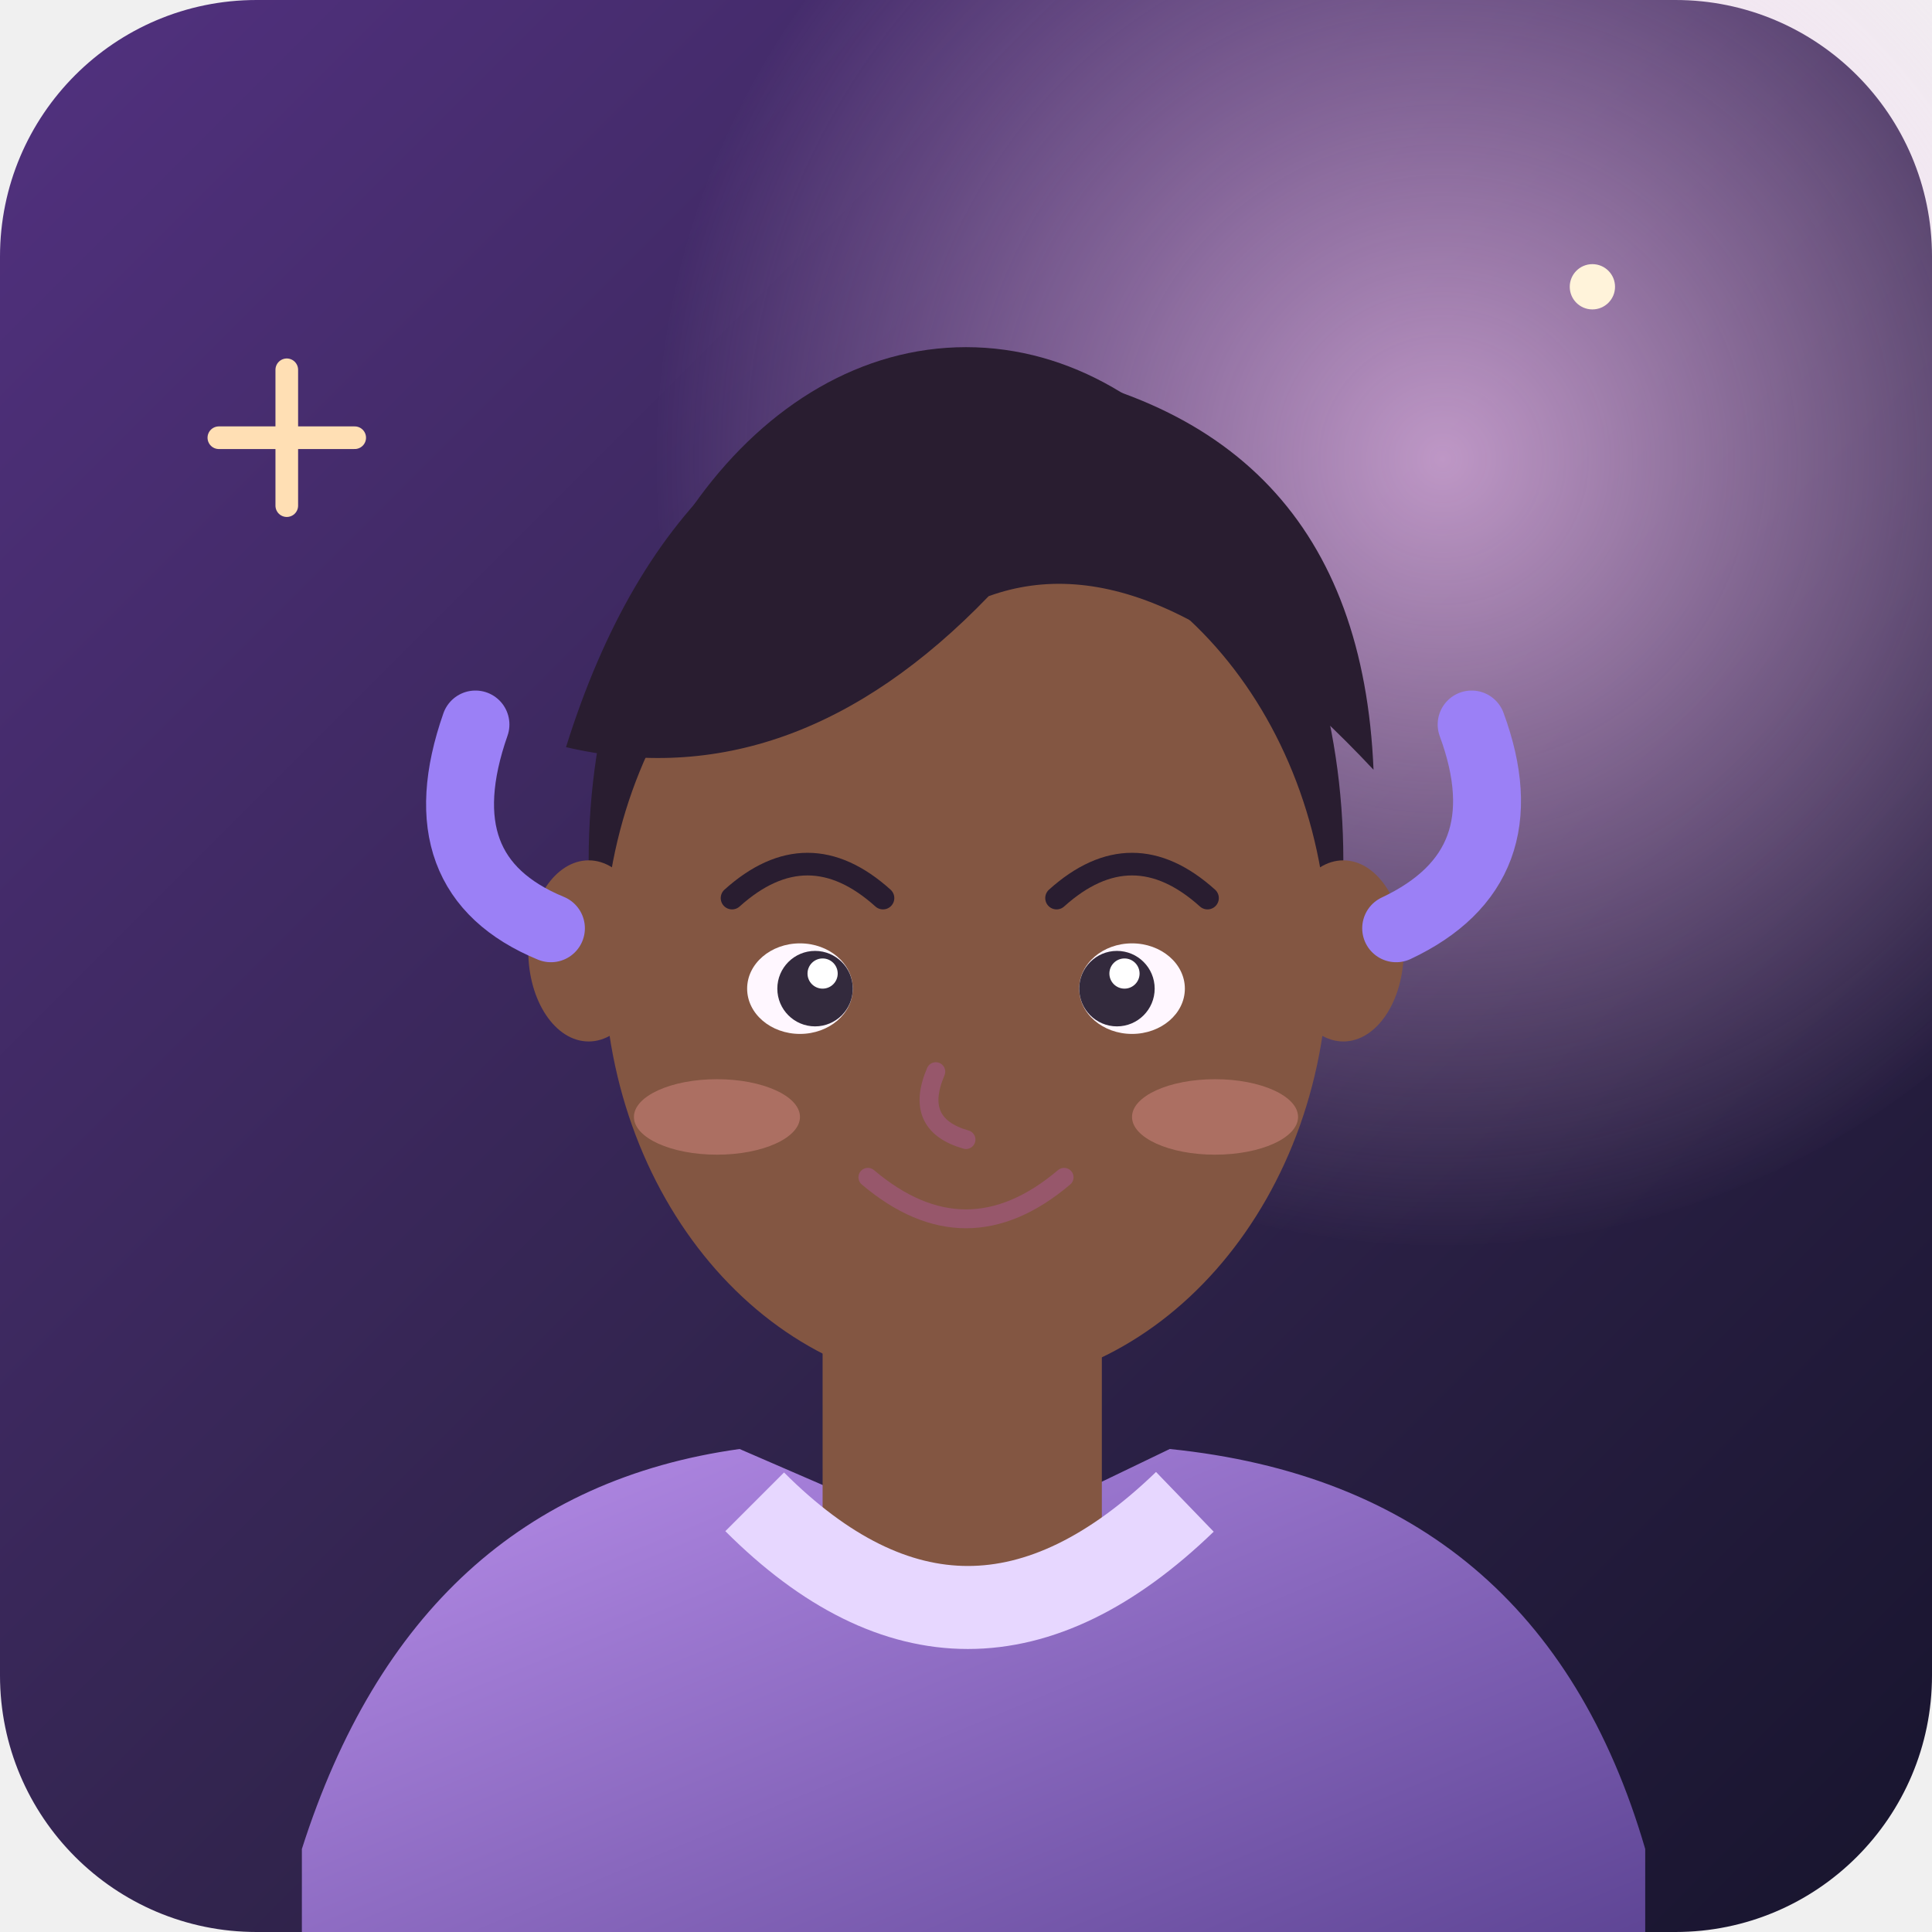
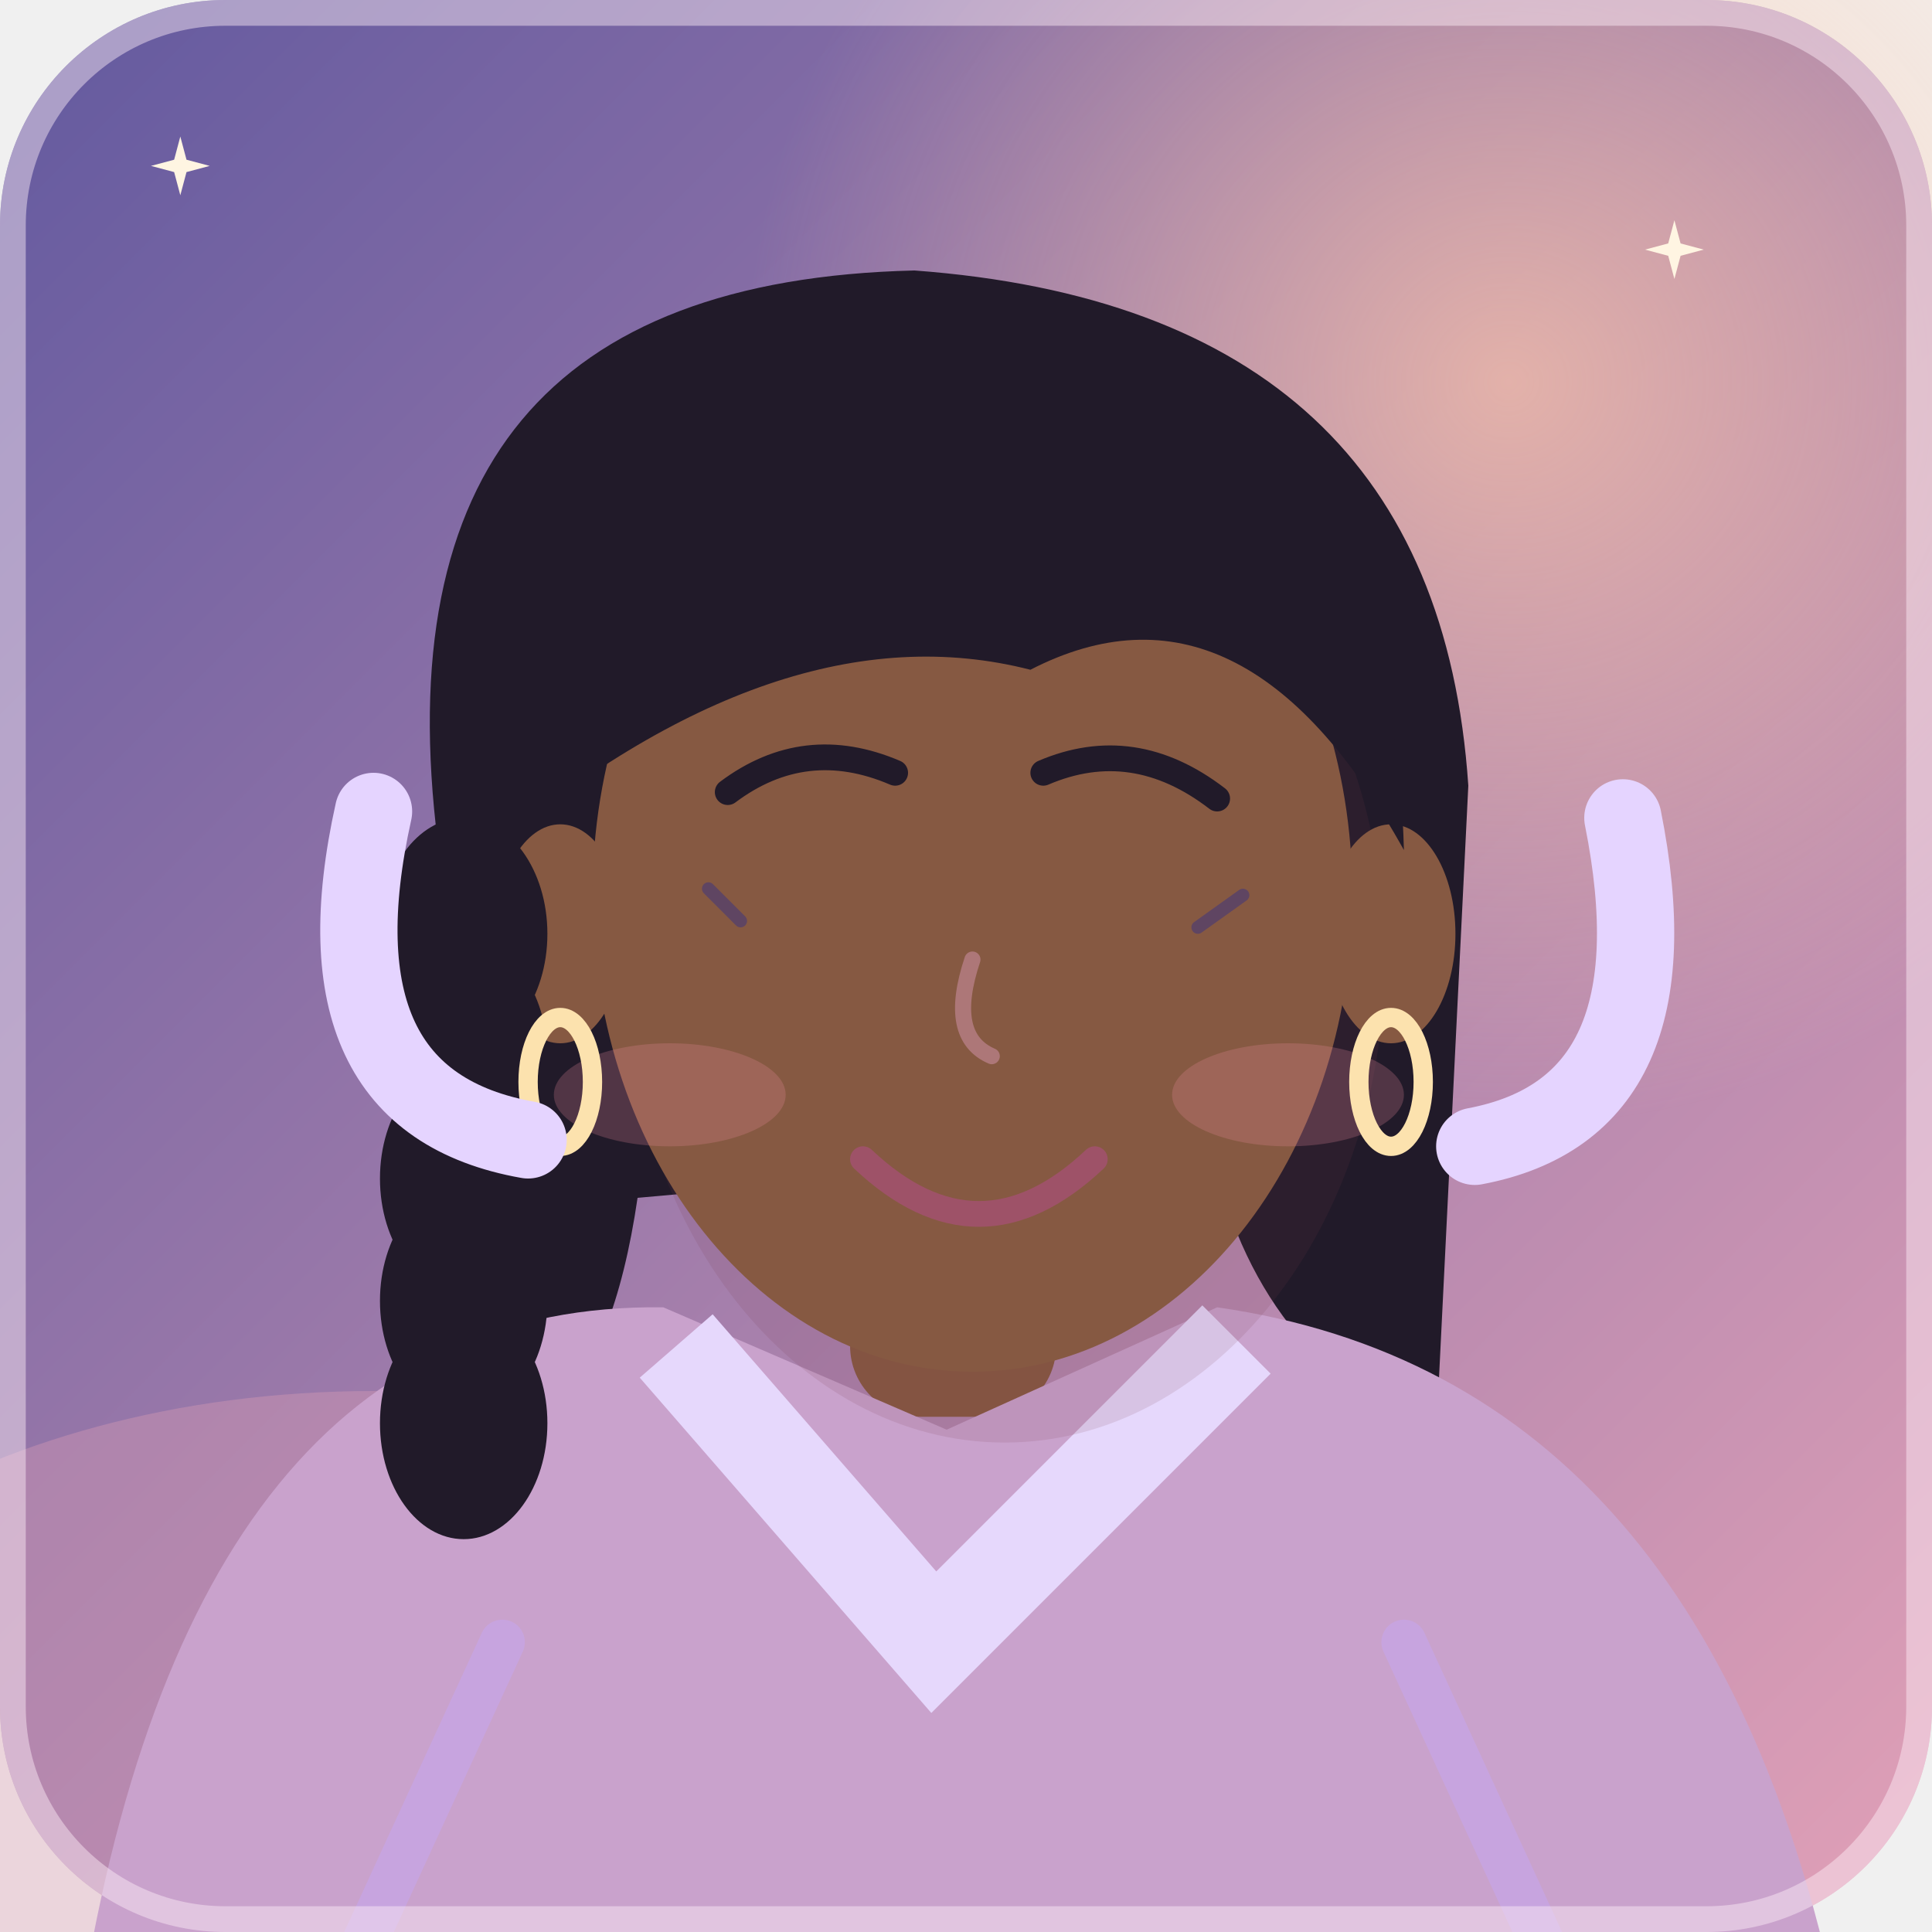
- <svg xmlns="http://www.w3.org/2000/svg" width="256" height="256" viewBox="0 0 256 256">
+ <svg xmlns="http://www.w3.org/2000/svg" width="300" height="300" viewBox="0 0 300 300" role="img" aria-label="teen avatar portrait">
  <defs>
-     <linearGradient id="night" x1="0" y1="0" x2="1" y2="1">
-       <stop stop-color="#523180" />
-       <stop offset=".55" stop-color="#31244d" />
-       <stop offset="1" stop-color="#17142d" />
+     <linearGradient id="background" x1="0" y1="0" x2="1" y2="1">
+       <stop stop-color="#62599f" />
+       <stop offset="1" stop-color="#e2a1b7" />
    </linearGradient>
-     <linearGradient id="rose" x1="0" y1="0" x2="1" y2="1">
-       <stop stop-color="#ffd9b6" />
-       <stop offset="1" stop-color="#f1b9e1" />
+     <radialGradient id="aura">
+       <stop stop-color="#ffc8a9" stop-opacity=".7" />
+       <stop offset="1" stop-color="#ffc8a9" stop-opacity="0" />
+     </radialGradient>
+     <linearGradient id="highlight" x1="0" y1="0" x2="1" y2="1">
+       <stop stop-color="white" stop-opacity=".4" />
+       <stop offset="1" stop-color="white" stop-opacity="0" />
    </linearGradient>
-     <linearGradient id="coat" x1="0" y1="0" x2="1" y2="1">
-       <stop stop-color="#b88eeb" />
-       <stop offset="1" stop-color="#594190" />
-     </linearGradient>
-     <radialGradient id="shine">
-       <stop stop-color="#f9c8f7" stop-opacity=".7" />
-       <stop offset="1" stop-color="#f9c8f7" stop-opacity="0" />
-     </radialGradient>
  </defs>
-   <rect width="256" height="256" rx="34" fill="url(#night)" />
-   <circle cx="191" cy="61" r="104" fill="url(#shine)" />
-   <path d="M40 245Q55 198 98 192L128 205 155 192Q204 197 218 245v20H40z" fill="url(#coat)" />
-   <path d="M109 174v30q17 16 37 0v-30" fill="#835642" />
-   <ellipse cx="128" cy="114" rx="50" ry="68" fill="#291d30" />
-   <ellipse cx="128" cy="127" rx="48" ry="57" fill="#835642" />
-   <ellipse cx="78" cy="126" rx="8" ry="12" fill="#835642" />
-   <ellipse cx="178" cy="126" rx="8" ry="12" fill="#835642" />
-   <path d="M75 99q15-48 56-51 49 6 51 54-29-31-51-23-26 27-56 20" fill="#291d30" />
-   <path d="M73 123q-17-7-10-27m122 27q17-8 10-27" stroke="#9b80f6" stroke-width="9" stroke-linecap="round" fill="none" />
-   <ellipse cx="106" cy="131" rx="7" ry="6" fill="#fff7ff" />
-   <ellipse cx="150" cy="131" rx="7" ry="6" fill="#fff7ff" />
-   <circle cx="108" cy="131" r="5" fill="#332a3d" />
-   <circle cx="148" cy="131" r="5" fill="#332a3d" />
-   <circle cx="109" cy="129" r="2" fill="white" />
-   <circle cx="149" cy="129" r="2" fill="white" />
-   <path d="M97 119q10-9 20 0M140 119q10-9 20 0" stroke="#291d30" fill="none" stroke-width="3" stroke-linecap="round" />
-   <ellipse cx="95" cy="148" rx="11" ry="5" fill="#fa9f9f" opacity=".35" />
-   <ellipse cx="161" cy="148" rx="11" ry="5" fill="#fa9f9f" opacity=".35" />
-   <path d="M124 142q-3 7 4 9m-13 5q13 11 26 0" fill="none" stroke="#97576b" stroke-width="2.5" stroke-linecap="round" />
-   <path d="M100 199q28 28 57 0" stroke="#e7d7ff" fill="none" stroke-width="11" />
-   <circle cx="211" cy="38" r="3" fill="#fff3da" />
-   <path d="M38 49v18m-9-9h18" stroke="#ffdfb4" stroke-width="3" stroke-linecap="round" />
+   <rect x="0" y="0" width="300" height="300" rx="35" fill="url(#background)" />
+   <ellipse cx="234" cy="59" rx="118" ry="117" fill="url(#aura)" />
+   <ellipse cx="58" cy="286" rx="110" ry="70" fill="#e2a1b7" opacity=".34" />
+   <path d="M28 21.2l0.96 3.6 3.6 0.96-3.6 0.96-0.96 3.6-0.96-3.6-3.6-0.96 3.6-0.96z" fill="#fff5e2" />
+   <path d="M86 62.6l1.28 4.8 4.8 1.28-4.8 1.28-1.28 4.8-1.28-4.8-4.8-1.28 4.8-1.28z" fill="#fff5e2" />
+   <path d="M144 58.2l0.96 3.6 3.6 0.96-3.6 0.96-0.96 3.6-0.96-3.6-3.6-0.96 3.6-0.96z" fill="#fff5e2" />
+   <path d="M202 136.6l1.28 4.8 4.8 1.28-4.8 1.28-1.28 4.8-1.28-4.8-4.8-1.28 4.8-1.28z" fill="#fff5e2" />
+   <path d="M260 34.2l0.96 3.6 3.6 0.96-3.6 0.96-0.96 3.6-0.96-3.6-3.6-0.96 3.6-0.96z" fill="#fff5e2" />
+   <path d="M68 131q-11-87 74-89 81 6 86 80l-5 101q-28-12-35-45l-89 8q-7 48-39 39z" fill="#211a29" />
+   <rect x="132" y="182" width="32" height="38" rx="11" fill="#865942" />
+   <path d="M12 315q17-113 91-112l44 19 42-19q77 11 97 112z" fill="#c9a2cc" />
+   <path d="M105 209 145 255l47-47" fill="none" stroke="#e6d8fc" stroke-width="15" />
+   <path d="M78 255l-23 50m163-50 23 50" fill="none" stroke="#c7a4df" stroke-width="7" stroke-linecap="round" stroke-linejoin="round" />
+   <ellipse cx="149" cy="142" rx="59" ry="75" fill="#743548" opacity=".13" transform="translate(7 7)" />
+   <ellipse cx="87" cy="145" rx="10" ry="17" fill="#865942" />
+   <ellipse cx="216" cy="145" rx="10" ry="17" fill="#865942" />
+   <ellipse cx="151" cy="139" rx="59" ry="74" fill="#865942" />
+   <path d="M75 133q9-72 75-80 66 5 68 79-25-45-58-28-39-10-85 29z" fill="#211a29" />
+   <ellipse cx="72" cy="145" rx="13" ry="18" fill="#211a29" />
+   <ellipse cx="72" cy="164" rx="13" ry="18" fill="#211a29" />
+   <ellipse cx="72" cy="183" rx="13" ry="18" fill="#211a29" />
+   <ellipse cx="72" cy="202" rx="13" ry="18" fill="#211a29" />
+   <ellipse cx="72" cy="221" rx="13" ry="18" fill="#211a29" />7<path d="M113 123q12-9 26-3M162 120q14-6 27 4" fill="none" stroke="#211a29" stroke-width="4" stroke-linecap="round" stroke-linejoin="round" />
+   <ellipse cx="104" cy="170" rx="18" ry="8" fill="#ec899d" opacity=".24" />
+   <ellipse cx="200" cy="170" rx="18" ry="8" fill="#ec899d" opacity=".24" />
+   <path d="M151 149q-4 12 3 15" fill="none" stroke="#ad7778" stroke-width="2.5" stroke-linecap="round" stroke-linejoin="round" />
+   <path d="M134 180q18 17 36 0" fill="none" stroke="#9e5268" stroke-width="4" stroke-linecap="round" stroke-linejoin="round" />
+   <path d="M115 143l-5-5M186 144l7-5" fill="none" stroke="#5f4562" stroke-width="2" stroke-linecap="round" stroke-linejoin="round" />
+   <ellipse cx="87" cy="168" rx="5" ry="10" fill="none" stroke="#fce2ae" stroke-width="3" />
+   <ellipse cx="216" cy="168" rx="5" ry="10" fill="none" stroke="#fce2ae" stroke-width="3" />
+   <path d="M82 177q-34-6-24-51m171 52q32-6 23-51" fill="none" stroke="#e5d4ff" stroke-width="12" stroke-linecap="round" stroke-linejoin="round" />
+   <rect x="2" y="2" width="296" height="296" rx="33" fill="none" stroke="#fff1f9" stroke-opacity=".45" stroke-width="4" />
</svg>
